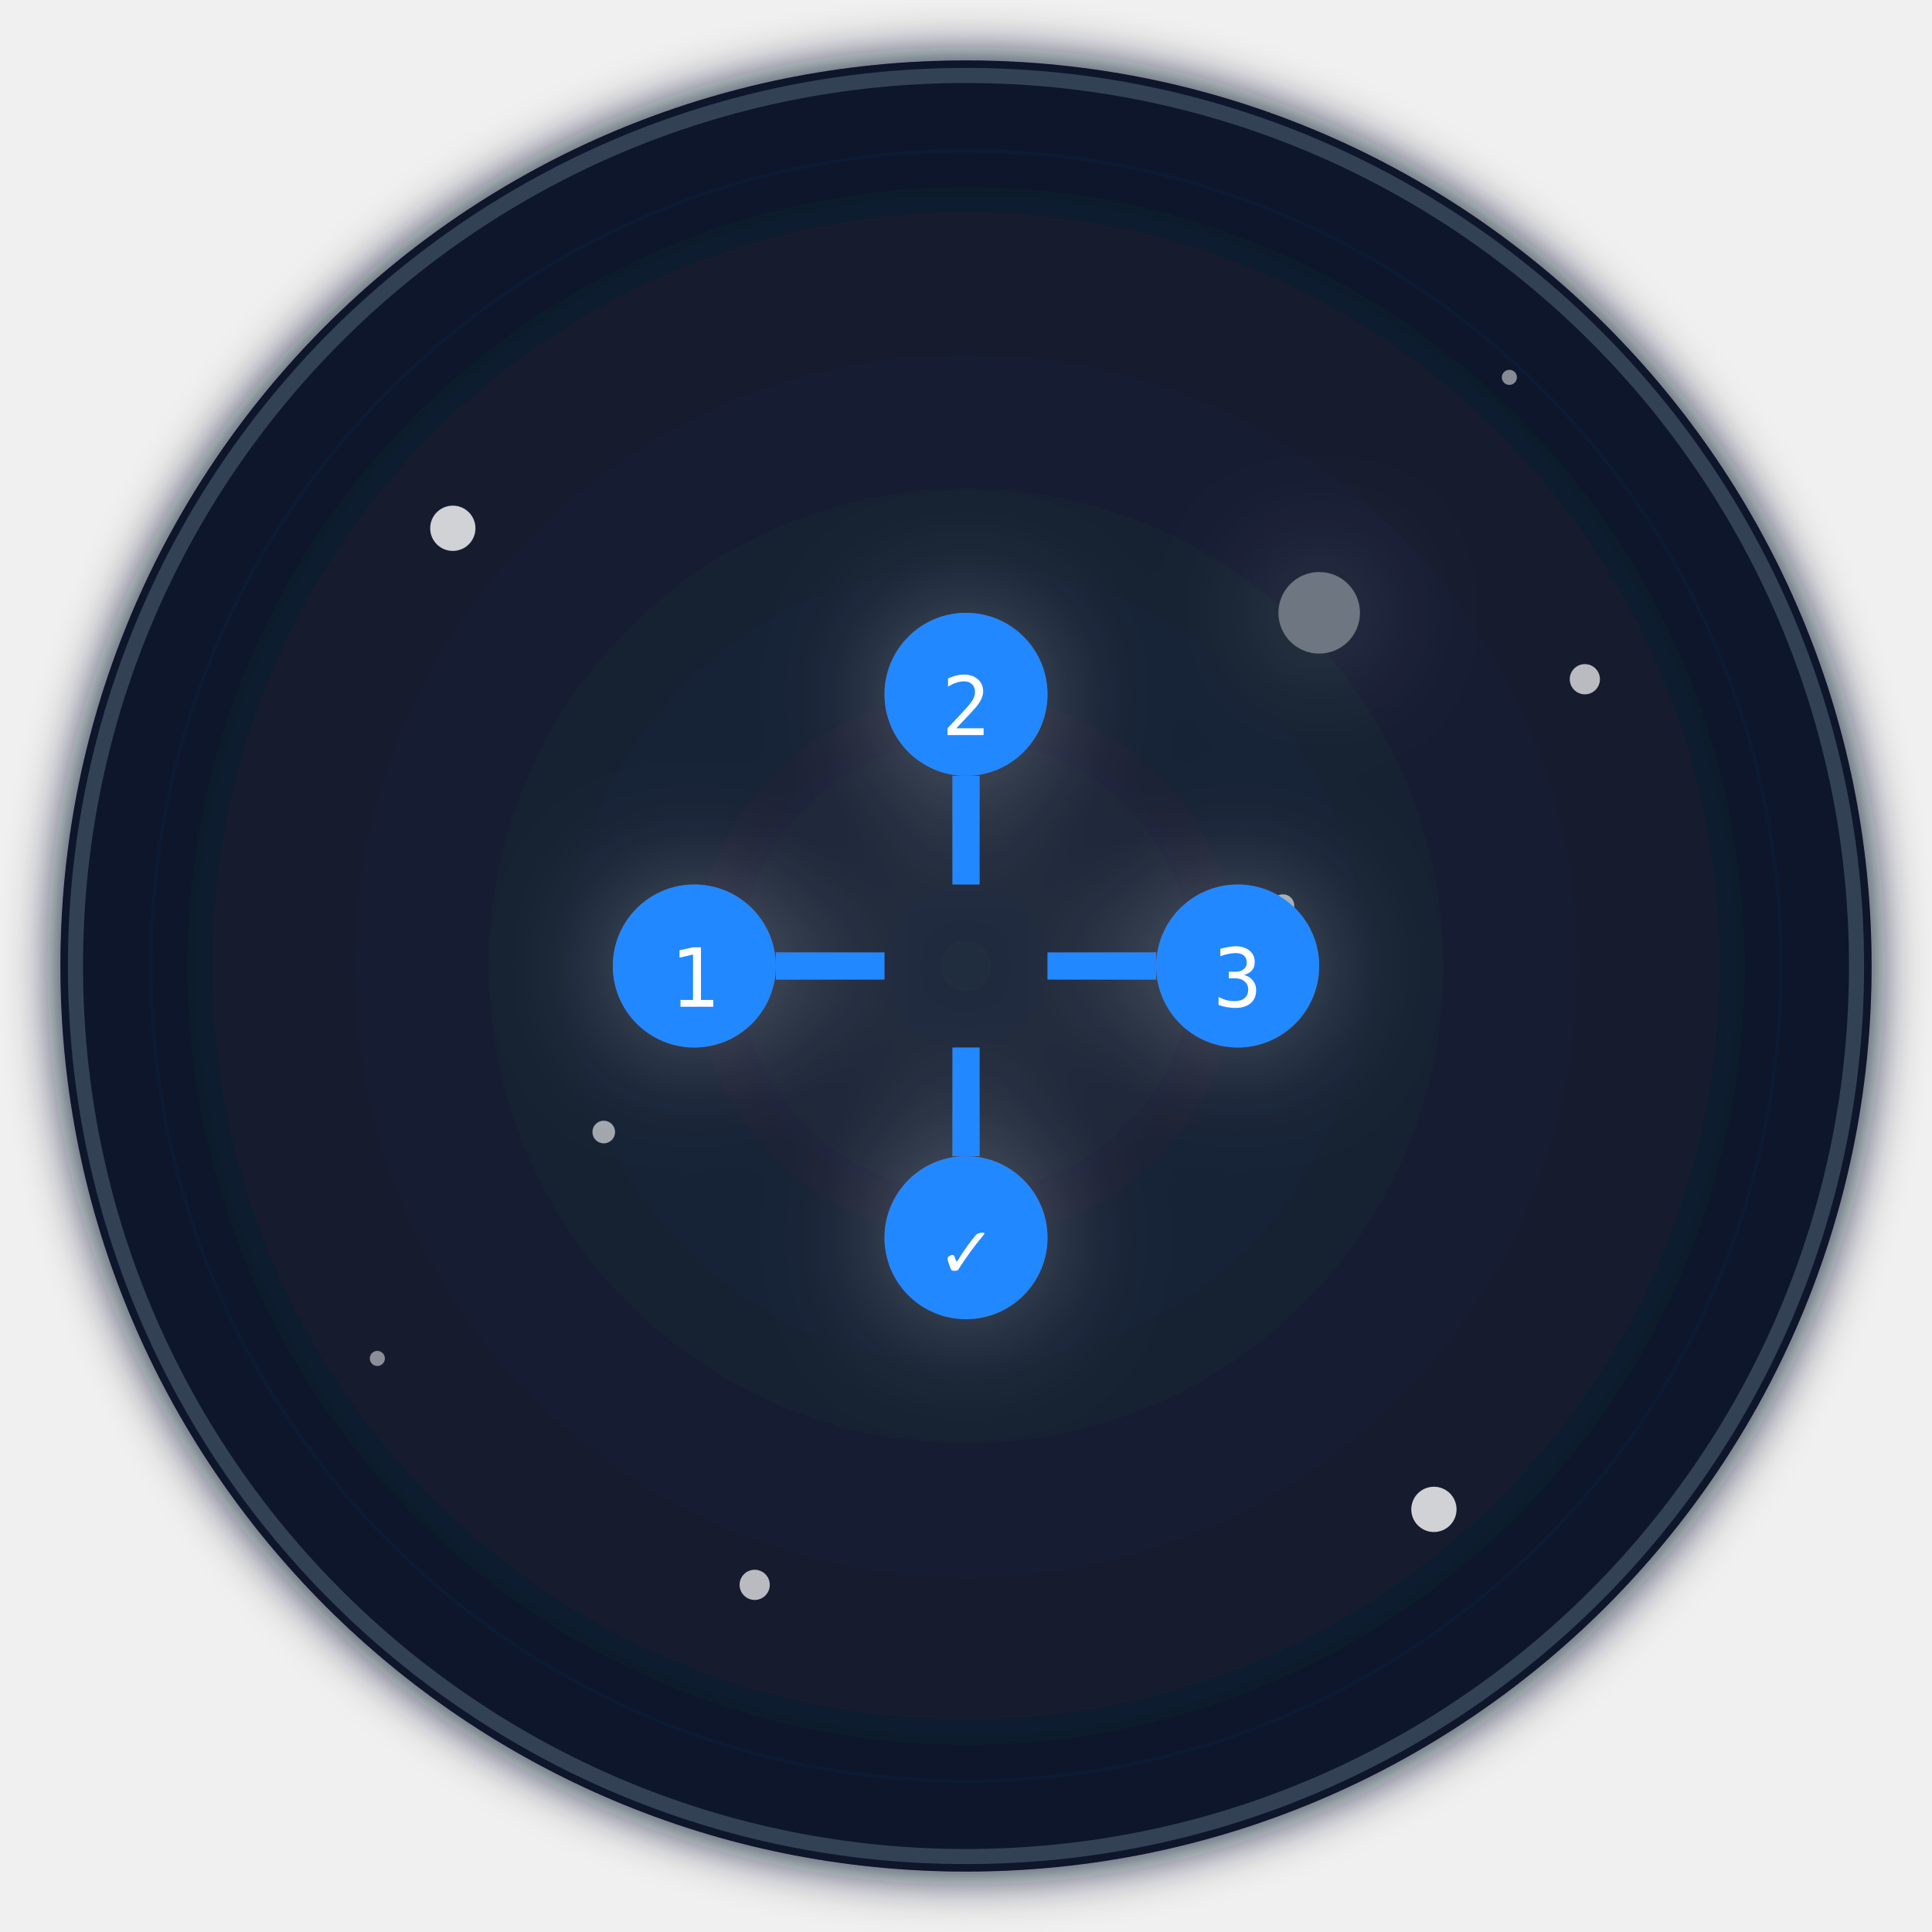
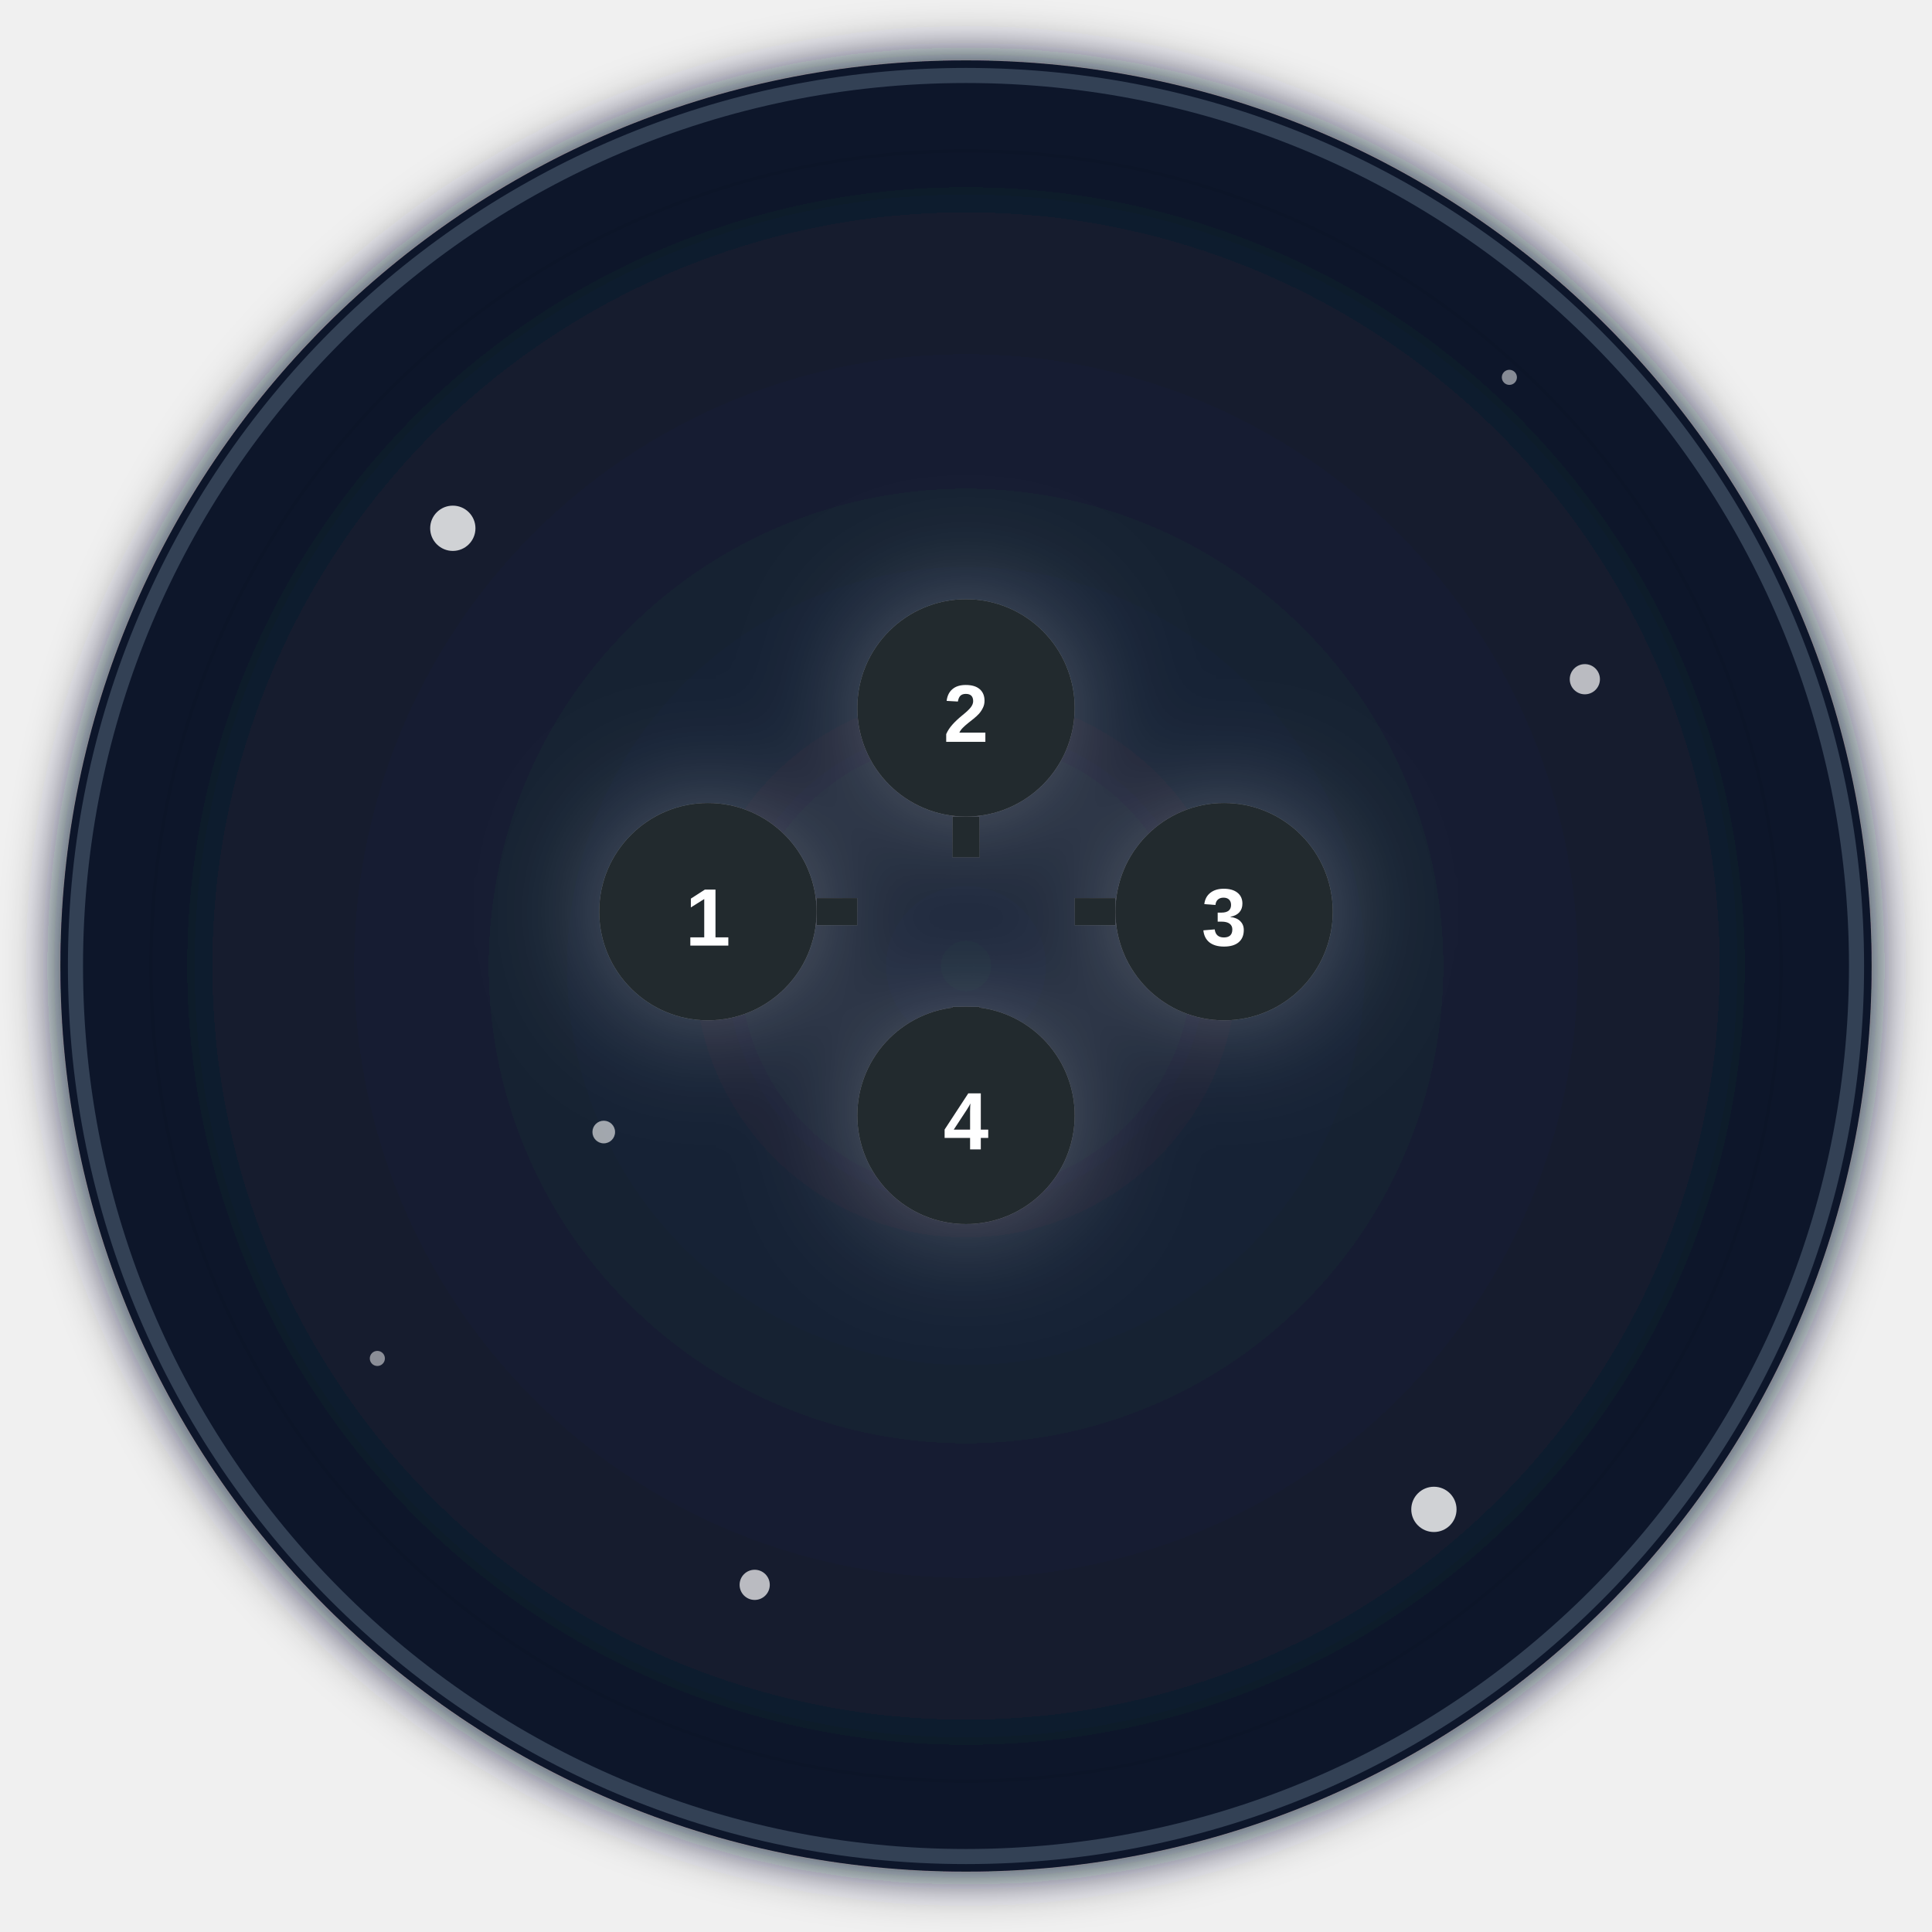
<svg xmlns="http://www.w3.org/2000/svg" width="256" height="256" viewBox="0 0 256 256" fill="none">
  <defs>
    <radialGradient id="grad1" cx="50%" cy="50%" r="50%" fx="50%" fy="50%">
      <stop offset="0%" style="stop-color:#1e293b;stop-opacity:1" />
      <stop offset="100%" style="stop-color:#0f172a;stop-opacity:1" />
    </radialGradient>
    <filter id="glow">
      <feGaussianBlur stdDeviation="3.5" result="coloredBlur" />
      <feMerge>
        <feMergeNode in="coloredBlur" />
        <feMergeNode in="SourceGraphic" />
      </feMerge>
    </filter>
  </defs>
  <circle cx="128" cy="128" r="120" fill="url(#grad1)" filter="url(#glow)" />
  <circle cx="128" cy="128" r="118" fill="transparent" stroke="#334155" stroke-width="2" />
  <circle cx="60" cy="70" r="3" fill="white" opacity="0.8" />
  <circle cx="190" cy="200" r="3" fill="white" opacity="0.8" />
  <circle cx="100" cy="210" r="2" fill="white" opacity="0.7" />
  <circle cx="210" cy="90" r="2" fill="white" opacity="0.7" />
  <circle cx="80" cy="150" r="1.5" fill="white" opacity="0.6" />
  <circle cx="170" cy="120" r="1.5" fill="white" opacity="0.6" />
  <circle cx="50" cy="180" r="1" fill="white" opacity="0.5" />
  <circle cx="200" cy="50" r="1" fill="white" opacity="0.5" />
  <g style="filter: drop-shadow(0 0 8px rgba(255, 255, 255, 0.3));">
    <g transform="translate(128, 128) scale(0.9) translate(-128, -128)">
-       <g>
-         <circle cx="88" cy="128" r="12" fill="#2088FF" />
-         <circle cx="128" cy="88" r="12" fill="#2088FF" />
-         <circle cx="168" cy="128" r="12" fill="#2088FF" />
-         <circle cx="128" cy="168" r="12" fill="#2088FF" />
-         <line x1="100" y1="128" x2="116" y2="128" stroke="#2088FF" stroke-width="4" />
-         <line x1="140" y1="128" x2="156" y2="128" stroke="#2088FF" stroke-width="4" />
-         <line x1="128" y1="100" x2="128" y2="116" stroke="#2088FF" stroke-width="4" />
-         <line x1="128" y1="140" x2="128" y2="156" stroke="#2088FF" stroke-width="4" />
-         <text x="88" y="134" font-family="monospace" font-size="12" fill="white" text-anchor="middle">1</text>
-         <text x="128" y="94" font-family="monospace" font-size="12" fill="white" text-anchor="middle">2</text>
-         <text x="168" y="134" font-family="monospace" font-size="12" fill="white" text-anchor="middle">3</text>
-         <text x="128" y="174" font-family="monospace" font-size="12" fill="white" text-anchor="middle">✓</text>
-         <circle cx="180" cy="76" r="6" fill="#6E7681" />
-       </g>
-       <circle cx="128" cy="128" r="120" fill="none" stroke="#2088FF" stroke-width="0.5" opacity="0.05" />
+       <circle cx="90" cy="120" r="16" fill="#24292E" />
+       <circle cx="128" cy="90" r="16" fill="#24292E" />
+       <circle cx="166" cy="120" r="16" fill="#24292E" />
+       <circle cx="128" cy="150" r="16" fill="#24292E" />
+       <path d="M106 120 L112 120" stroke="#24292E" stroke-width="4" />
+       <path d="M144 120 L150 120" stroke="#24292E" stroke-width="4" />
+       <path d="M128 106 L128 112" stroke="#24292E" stroke-width="4" />
+       <path d="M128 134 L128 140" stroke="#24292E" stroke-width="4" />
+       <text x="90" y="125" font-family="Arial, sans-serif" font-size="12" font-weight="bold" fill="white" text-anchor="middle">1</text>
+       <text x="128" y="95" font-family="Arial, sans-serif" font-size="12" font-weight="bold" fill="white" text-anchor="middle">2</text>
+       <text x="166" y="125" font-family="Arial, sans-serif" font-size="12" font-weight="bold" fill="white" text-anchor="middle">3</text>
+       <text x="128" y="155" font-family="Arial, sans-serif" font-size="12" font-weight="bold" fill="white" text-anchor="middle">4</text>
+       <circle cx="128" cy="128" r="120" fill="none" stroke="#24292E" stroke-width="0.5" opacity="0.05" />
    </g>
  </g>
</svg>
